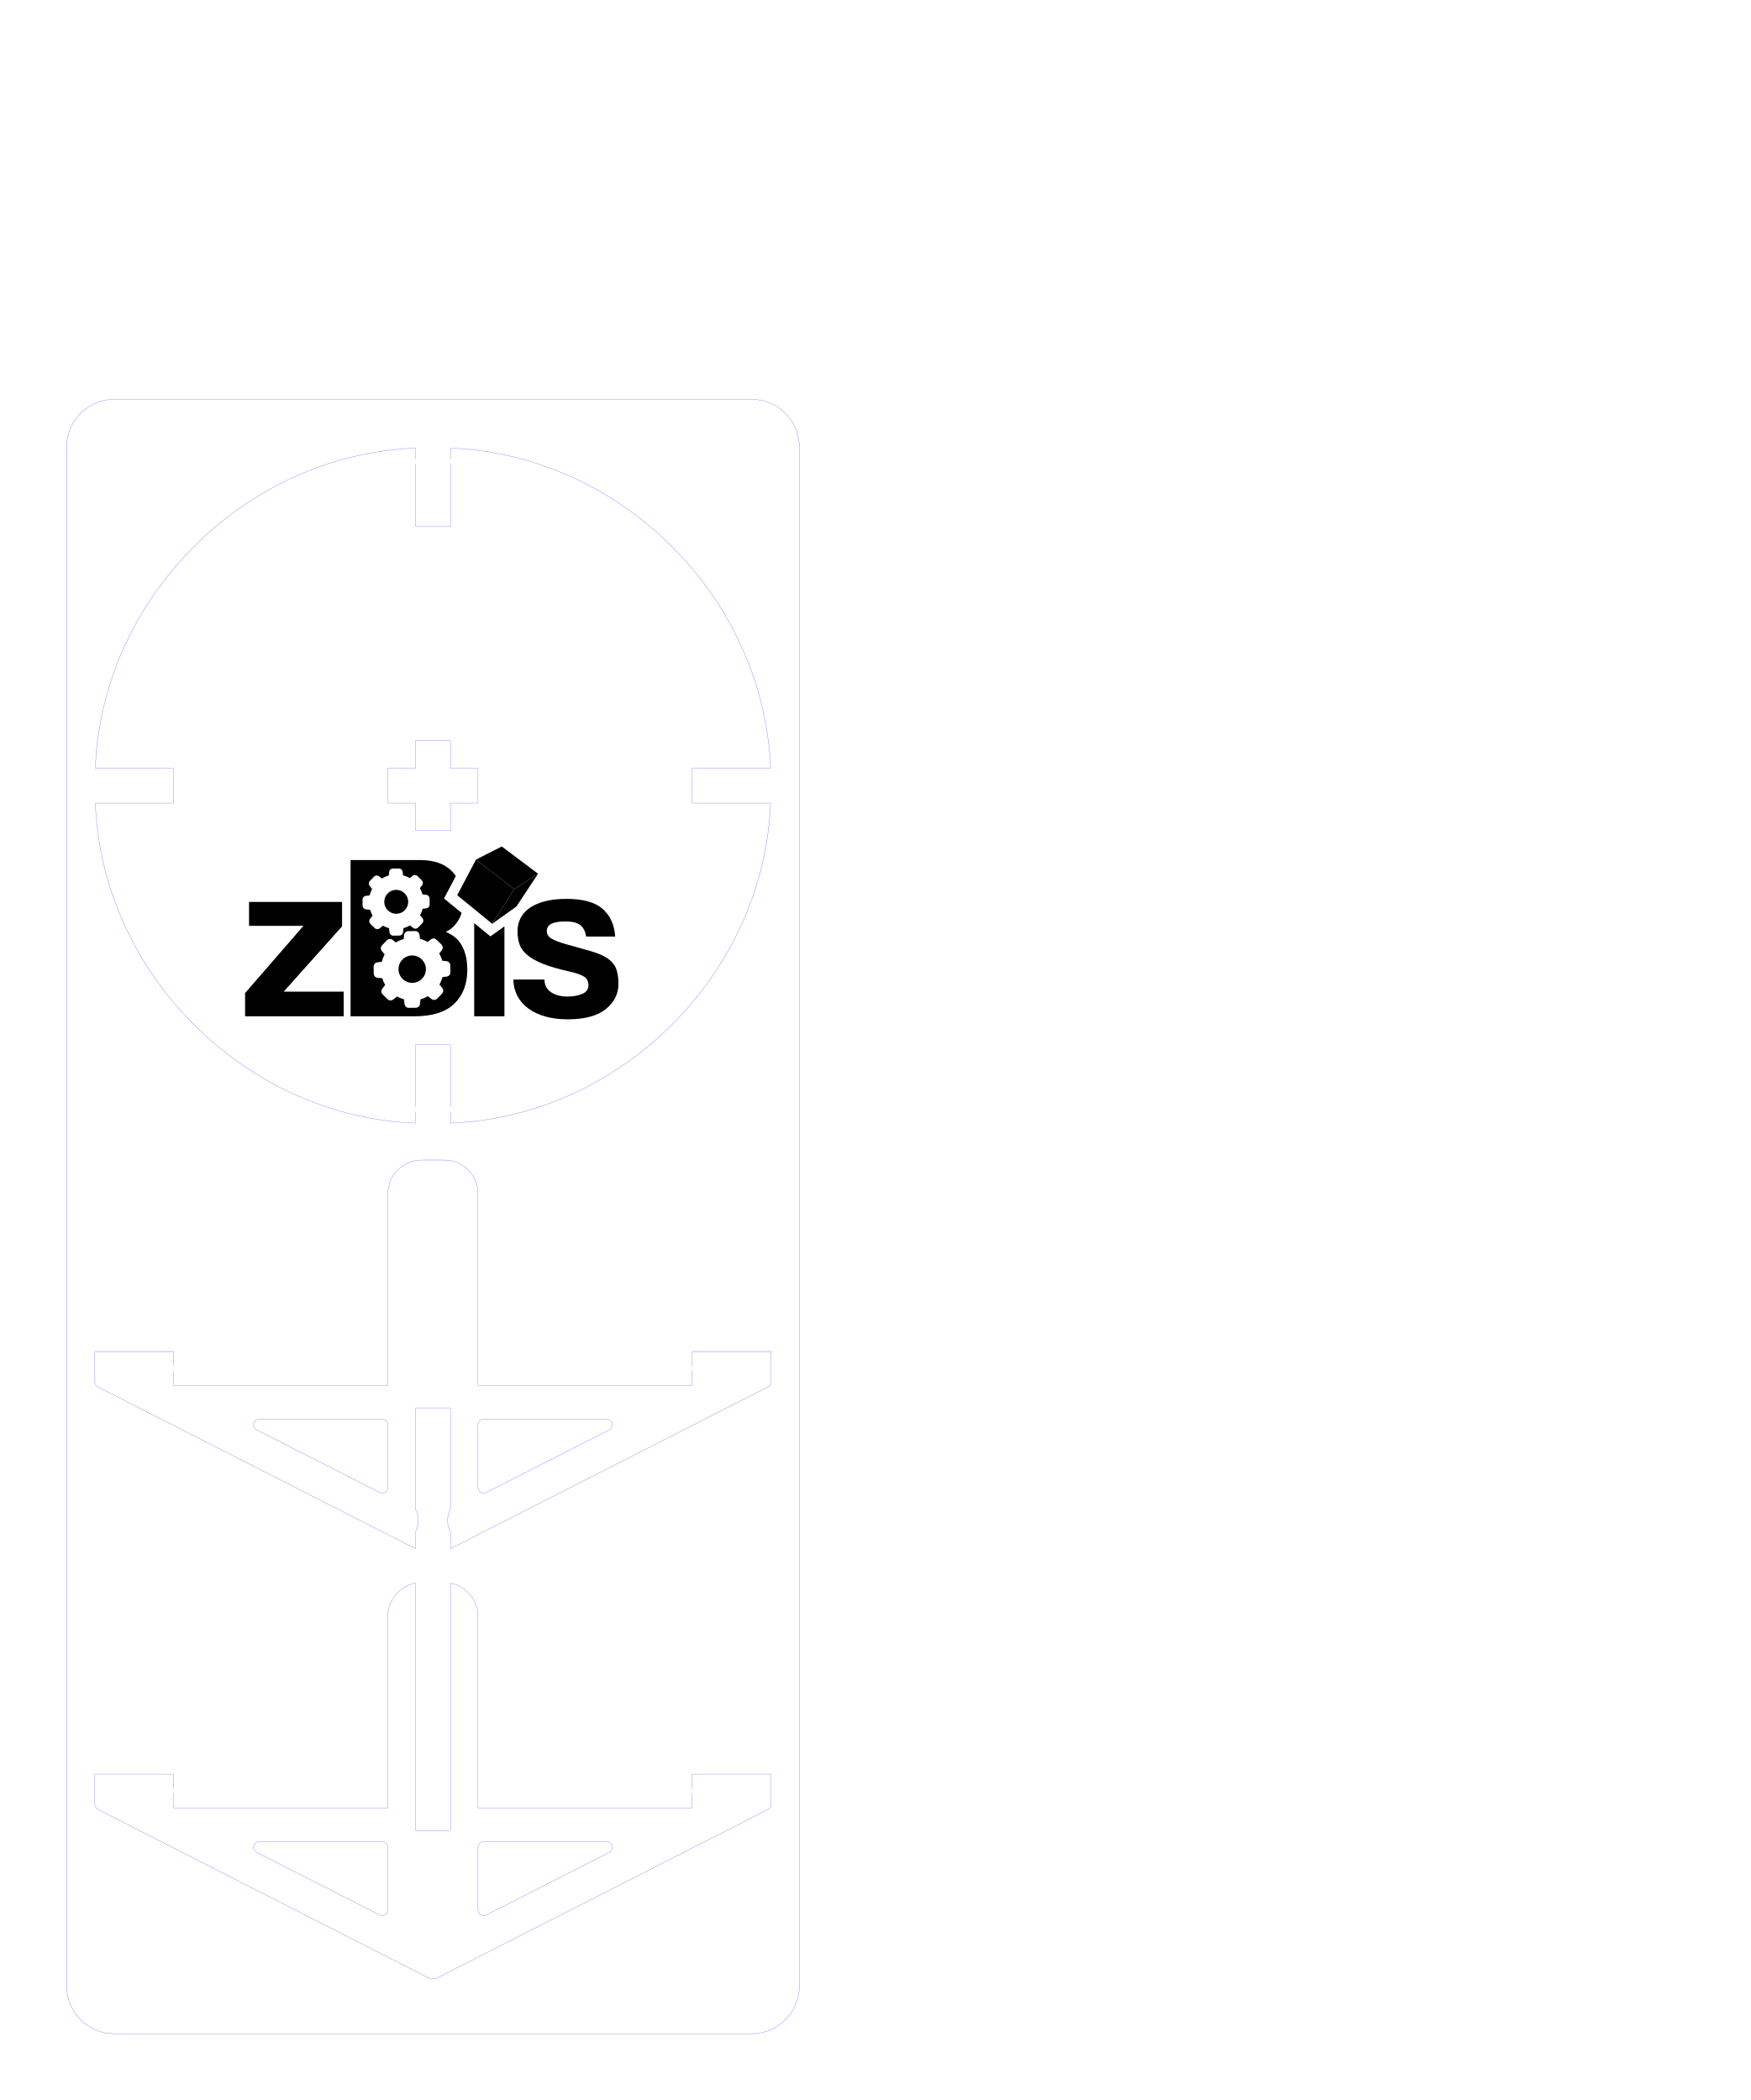
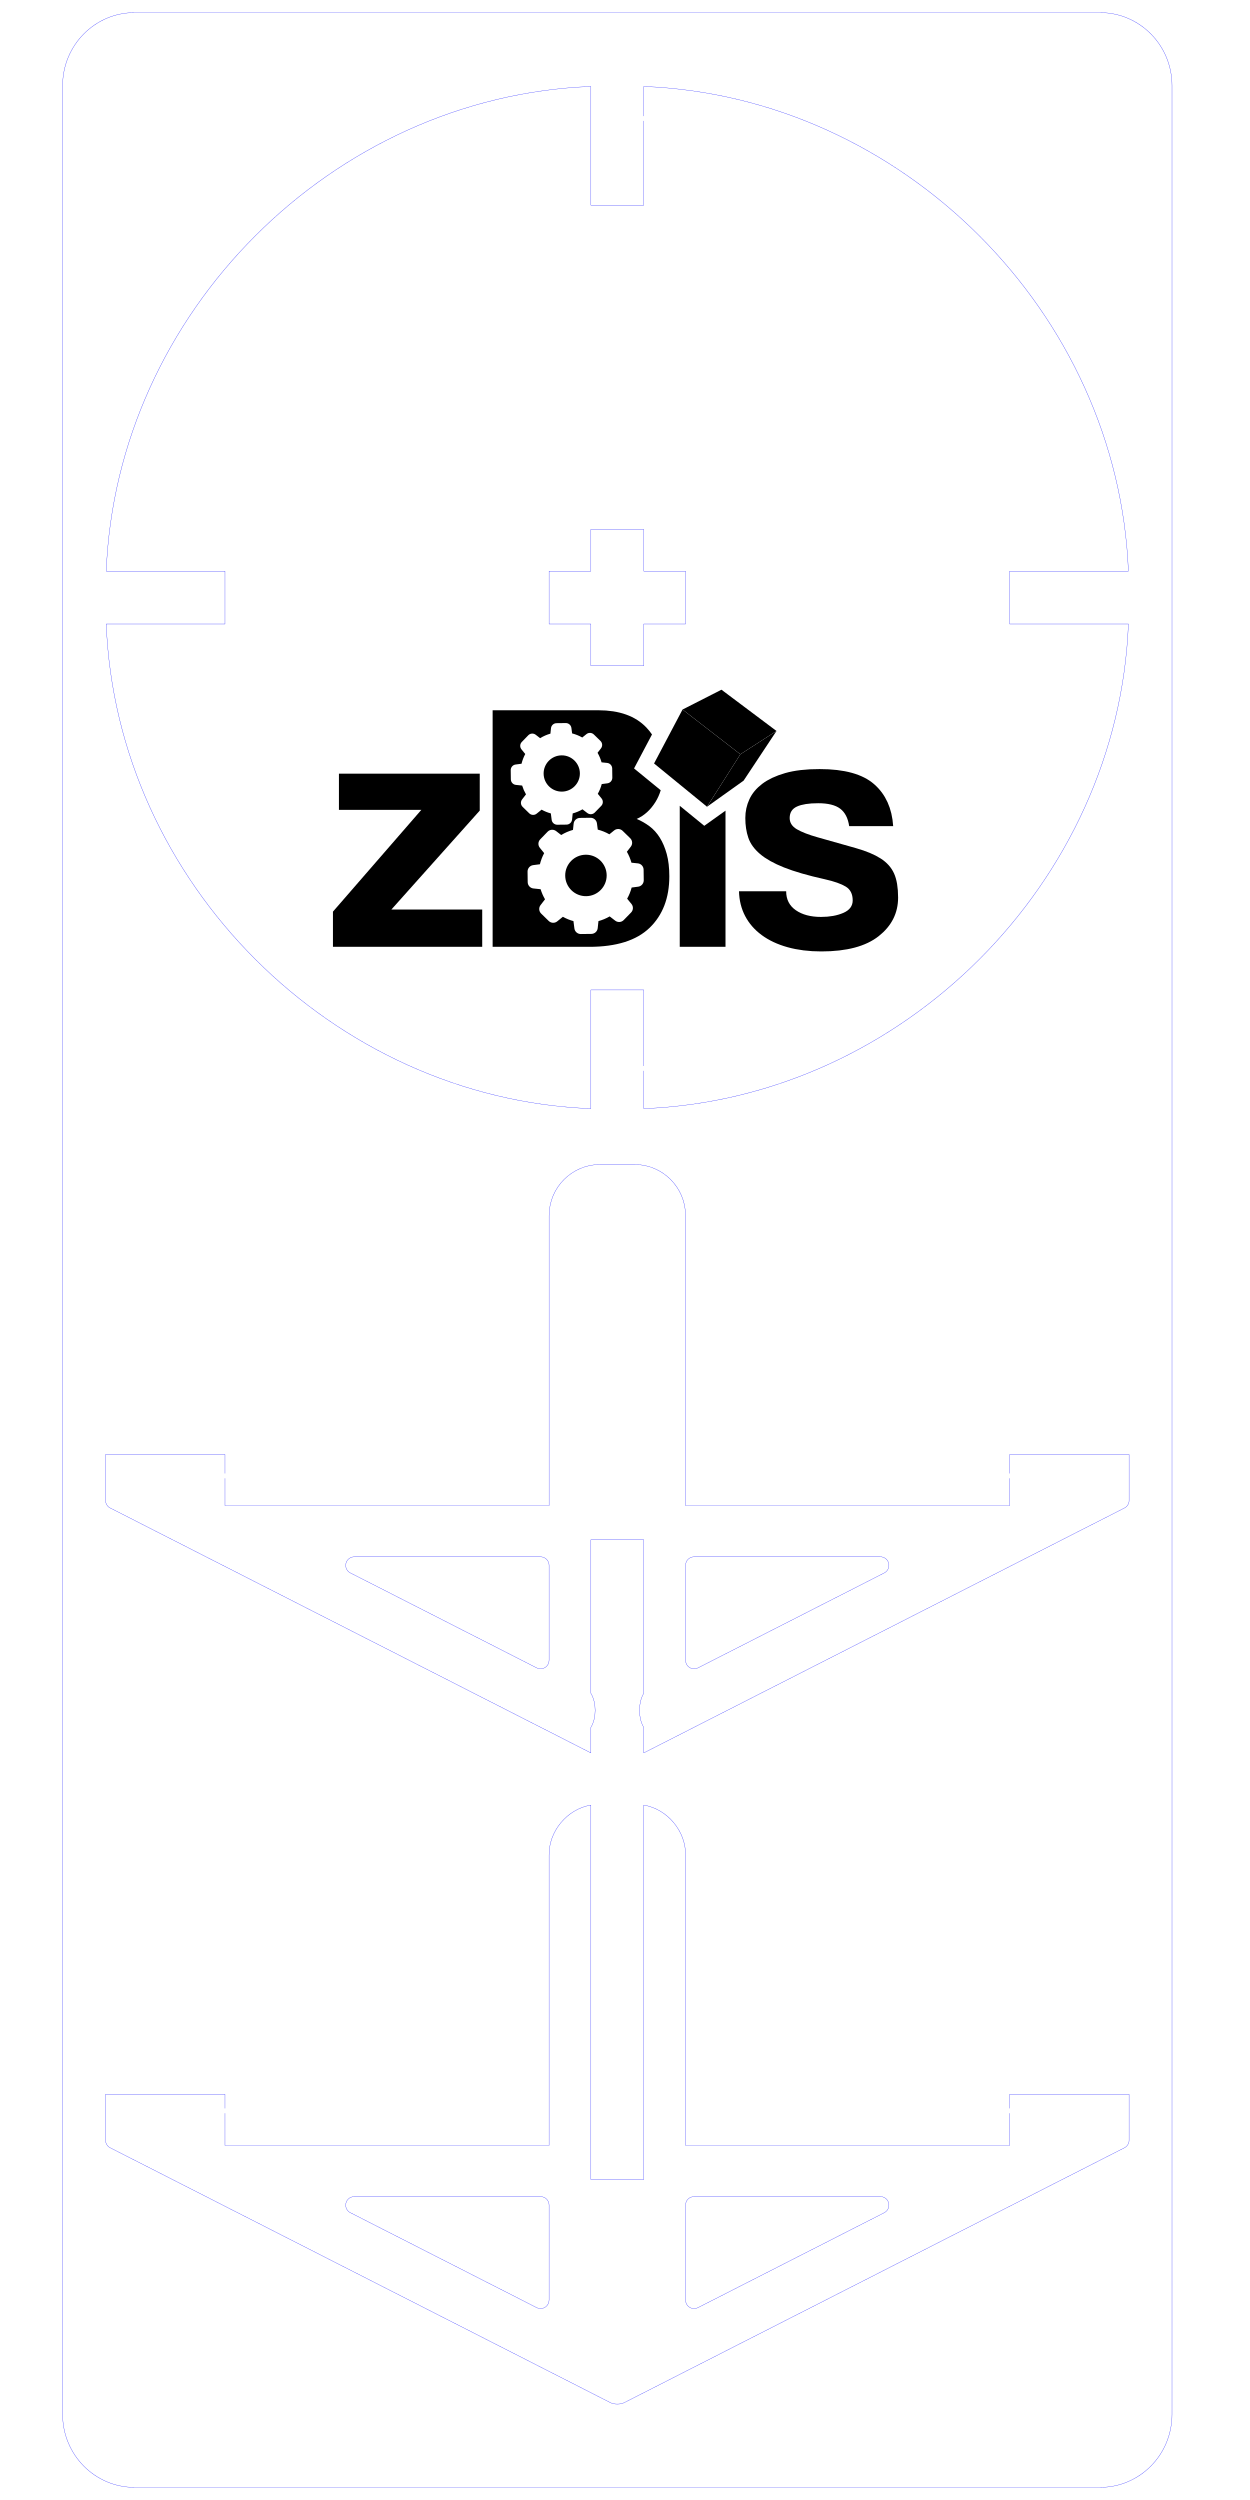
- <svg xmlns="http://www.w3.org/2000/svg" version="1.1" id="Layer_1" x="0px" y="0px" width="100mm" height="120mm" viewBox="0 0 377.953 453.543" enable-background="new 0 0 283.464 340.157" xml:space="preserve">
-   <defs id="defs33" />
-   <g id="decoupe" transform="matrix(1.329115,0,0,1.329115,-212.5574,-67.29842)" style="fill:none;stroke:#0000ff;stroke-width:0.028;stroke-miterlimit:4;stroke-dasharray:none;stroke-opacity:1">
-     <path id="cadre" d="m 289.785,373.273 c 0,4.324 -3.458,7.83 -7.722,7.83 H 178.452 c -4.266,0 -7.722,-3.506 -7.722,-7.83 V 123.35 c 0,-4.325 3.458,-7.831 7.722,-7.831 h 103.611 c 4.265,0 7.722,3.506 7.722,7.831 z" style="fill:none;stroke:#0000ff;stroke-width:0.028;stroke-linecap:round;stroke-linejoin:round;stroke-miterlimit:4;stroke-dasharray:none;stroke-opacity:1" />
-     <g id="T3" style="fill:none;stroke:#0000ff;stroke-width:0.028;stroke-miterlimit:4;stroke-dasharray:none;stroke-opacity:1">
-       <polyline id="line41" points="    227.42,126.004 227.42,136.186 233.095,136.186 233.095,125.991   " style="fill:none;stroke:#0000ff;stroke-width:0.028;stroke-linecap:round;stroke-linejoin:round;stroke-miterlimit:4;stroke-dasharray:none;stroke-opacity:1" />
-       <polyline id="line57" points="    233.095,230.533 233.095,220.4 227.42,220.4 227.42,230.52   " style="fill:none;stroke:#0000ff;stroke-width:0.028;stroke-linecap:round;stroke-linejoin:round;stroke-miterlimit:4;stroke-dasharray:none;stroke-opacity:1" />
-       <polygon id="cross" points="222.935,175.456 222.935,181.131 227.42,181.131 227.42,185.616 233.095,185.616 233.095,181.131 237.581,181.131 237.581,175.456 233.095,175.456 233.095,170.97 227.42,170.97 227.42,175.456 " style="fill:none;stroke:#0000ff;stroke-width:0.028;stroke-linecap:round;stroke-linejoin:round;stroke-miterlimit:4;stroke-dasharray:none;stroke-opacity:1" />
-       <path id="left" d="m 227.42,125.251 v -1.806 c -27.737,1.09 -50.92,24.273 -52.01,52.011 h -0.001 12.743 v 5.675 h -12.743 c 1.091,27.738 24.273,50.92 52.01,52.011 v 0 -1.827" style="fill:none;stroke:#0000ff;stroke-width:0.028;stroke-linecap:round;stroke-linejoin:round;stroke-miterlimit:4;stroke-dasharray:none;stroke-opacity:1" />
-       <path id="right" d="m 233.095,231.328 v 1.813 c 27.738,-1.091 50.921,-24.273 52.011,-52.011 h -12.741 v -5.675 h 12.741 c -1.091,-27.737 -24.273,-50.92 -52.011,-52.011 v 1.833" style="fill:none;stroke:#0000ff;stroke-width:0.028;stroke-linecap:round;stroke-linejoin:round;stroke-miterlimit:4;stroke-dasharray:none;stroke-opacity:1" />
+ <svg xmlns="http://www.w3.org/2000/svg" version="1.1" id="Layer_1" x="0px" y="0px" width="50mm" height="100mm" viewBox="0 0 188.976 377.953" enable-background="new 0 0 283.464 340.157" xml:space="preserve">
+   <defs id="defs31" />
+   <g id="decoupe" transform="matrix(1.333198,0,0,1.333198,-209.6528,-144.1019)" style="fill:none;stroke:#0000ff;stroke-opacity:1;stroke-width:0.028;stroke-miterlimit:4;stroke-dasharray:none">
+     <path id="cadre" d="m 290.158,381.875 c 0,4.57 -3.654,8.274 -8.161,8.274 H 172.518 c -4.508,0 -8.161,-3.704 -8.161,-8.274 V 117.794 c 0,-4.57 3.654,-8.275 8.161,-8.275 h 109.479 c 4.507,0 8.161,3.705 8.161,8.275 z" style="fill:none;stroke:#0000ff;stroke-width:0.028;stroke-linecap:round;stroke-linejoin:round;stroke-opacity:1;stroke-miterlimit:4;stroke-dasharray:none" />
+     <g id="T3" style="fill:none;stroke:#0000ff;stroke-opacity:1;stroke-width:0.028;stroke-miterlimit:4;stroke-dasharray:none">
+       <polygon id="cross" points="230.256,178.849 234.996,178.849 234.996,172.851 230.256,172.851 230.256,168.111 224.26,168.111 224.26,172.851 219.52,172.851 219.52,178.849 224.26,178.849 224.26,183.587 230.256,183.587 " style="fill:none;stroke:#0000ff;stroke-width:0.028;stroke-linecap:round;stroke-linejoin:round;stroke-opacity:1;stroke-miterlimit:4;stroke-dasharray:none" />
+       <path id="left" d="m 230.256,228.96 v -8.618 h -5.996 v 13.463 0 c -29.31,-1.152 -53.804,-25.648 -54.958,-54.956 h 13.465 v -5.998 h -13.465 0.002 c 1.151,-29.309 25.646,-53.805 54.956,-54.958 v 13.463 h 5.996 v -9.547" style="fill:none;stroke:#0000ff;stroke-width:0.028;stroke-linecap:round;stroke-linejoin:round;stroke-opacity:1;stroke-miterlimit:4;stroke-dasharray:none" />
+       <path id="right" d="m 230.256,229.526 v 4.278 c 29.311,-1.152 53.807,-25.648 54.958,-54.956 H 271.75 v -5.998 h 13.463 c -1.153,-29.309 -25.647,-53.805 -54.958,-54.958 v 3.35" style="fill:none;stroke:#0000ff;stroke-width:0.028;stroke-linecap:round;stroke-linejoin:round;stroke-opacity:1;stroke-miterlimit:4;stroke-dasharray:none" />
    </g>
-     <g id="T2" style="fill:none;stroke:#0000ff;stroke-width:0.028;stroke-miterlimit:4;stroke-dasharray:none;stroke-opacity:1">
-       <path id="pocket_left_1_" d="m 201.611,282.969 19.993,10.189 c 0.45,0.229 1.002,0.05 1.23,-0.4 0.06,-0.104 0.106,-0.298 0.1,-0.417 v 0 -10.187 c 0,-0.506 -0.41,-0.916 -0.915,-0.916 v 0 h -19.994 c -0.505,0 -0.916,0.41 -0.916,0.916 -0.012,0.32 0.209,0.683 0.502,0.815 z" style="fill:none;stroke:#0000ff;stroke-width:0.028;stroke-linecap:round;stroke-linejoin:round;stroke-miterlimit:4;stroke-dasharray:none;stroke-opacity:1" />
-       <path id="pocket_right_1_" d="m 258.906,282.969 c 0.45,-0.229 0.63,-0.781 0.401,-1.229 -0.133,-0.293 -0.498,-0.514 -0.818,-0.5 v -0.001 h -19.994 c -0.505,0 -0.915,0.41 -0.915,0.916 v 0 10.187 c 0,0.507 0.41,0.917 0.915,0.917 0.119,0.008 0.312,-0.041 0.417,-0.1 z" style="fill:none;stroke:#0000ff;stroke-width:0.028;stroke-linecap:round;stroke-linejoin:round;stroke-miterlimit:4;stroke-dasharray:none;stroke-opacity:1" />
-       <path id="above_1_" d="m 272.365,273.369 v 2.376 h -34.784 v -31.121 c 0,-3.032 -2.459,-5.491 -5.492,-5.491 v 0 h -3.661 c -3.034,0 -5.493,2.459 -5.493,5.491 v 0 31.121 h -34.783 v -2.388" style="fill:none;stroke:#0000ff;stroke-width:0.028;stroke-linecap:round;stroke-linejoin:round;stroke-miterlimit:4;stroke-dasharray:none;stroke-opacity:1" />
-       <path id="below_1_" d="m 272.365,272.561 v -2.307 h 12.814 v 4.932 c 0.015,0.319 -0.206,0.684 -0.5,0.815 l -51.584,26.283 v -2.738 c -0.61,-1.01 -0.61,-2.649 0,-3.661 v -16.477 h -5.675 v 16.477 c 0.61,1.012 0.61,2.651 0,3.661 v 2.738 l -51.583,-26.283 c -0.293,-0.132 -0.516,-0.496 -0.5,-0.815 v -4.932 h 12.815 v 2.335" style="fill:none;stroke:#0000ff;stroke-width:0.028;stroke-linecap:round;stroke-linejoin:round;stroke-miterlimit:4;stroke-dasharray:none;stroke-opacity:1" />
+     <g id="T2" style="fill:none;stroke:#0000ff;stroke-opacity:1;stroke-width:0.028;stroke-miterlimit:4;stroke-dasharray:none">
+       <path id="pocket_left_1_" d="m 196.988,286.454 21.125,10.767 c 0.475,0.243 1.06,0.054 1.301,-0.423 0.062,-0.108 0.112,-0.314 0.105,-0.44 h 0.001 v -10.763 c 0,-0.536 -0.434,-0.969 -0.967,-0.969 v 0 h -21.125 c -0.534,0 -0.969,0.433 -0.969,0.969 -0.014,0.337 0.22,0.722 0.529,0.861 z" style="fill:none;stroke:#0000ff;stroke-width:0.028;stroke-linecap:round;stroke-linejoin:round;stroke-opacity:1;stroke-miterlimit:4;stroke-dasharray:none" />
+       <path id="pocket_right_1_" d="m 257.529,286.454 c 0.475,-0.241 0.666,-0.825 0.424,-1.299 -0.141,-0.311 -0.525,-0.544 -0.864,-0.528 v -0.001 h -21.126 c -0.534,0 -0.967,0.433 -0.967,0.969 v 0 10.763 c 0,0.535 0.433,0.969 0.967,0.969 0.125,0.008 0.329,-0.042 0.44,-0.105 z" style="fill:none;stroke:#0000ff;stroke-width:0.028;stroke-linecap:round;stroke-linejoin:round;stroke-opacity:1;stroke-miterlimit:4;stroke-dasharray:none" />
+       <path id="above_1_" d="m 271.75,275.732 v 3.091 h -36.754 v -32.885 c 0,-3.205 -2.599,-5.804 -5.803,-5.804 v 0 h -3.869 c -3.206,0 -5.803,2.599 -5.803,5.804 v 0 32.885 h -36.753 v -3.091" style="fill:none;stroke:#0000ff;stroke-width:0.028;stroke-linecap:round;stroke-linejoin:round;stroke-opacity:1;stroke-miterlimit:4;stroke-dasharray:none" />
+       <path id="below_1_" d="m 271.75,275.165 v -2.145 h 13.541 v 5.21 c 0.017,0.337 -0.217,0.724 -0.528,0.862 l -54.507,27.771 v -2.893 c -0.645,-1.068 -0.645,-2.798 0,-3.869 v -17.41 h -5.996 v 17.41 c 0.645,1.071 0.645,2.801 0,3.869 v 2.893 l -54.505,-27.771 c -0.311,-0.139 -0.545,-0.525 -0.529,-0.862 v -5.21 h 13.541 v 2.145" style="fill:none;stroke:#0000ff;stroke-width:0.028;stroke-linecap:round;stroke-linejoin:round;stroke-opacity:1;stroke-miterlimit:4;stroke-dasharray:none" />
    </g>
-     <g id="T1" style="fill:none;stroke:#0000ff;stroke-width:0.028;stroke-miterlimit:4;stroke-dasharray:none;stroke-opacity:1">
-       <path id="pocket_left" d="m 201.611,351.627 19.993,10.189 c 0.45,0.229 1.002,0.05 1.23,-0.401 0.06,-0.102 0.106,-0.297 0.1,-0.415 v 0 -10.188 c 0,-0.506 -0.41,-0.914 -0.916,-0.914 v 0 -0.001 h -19.993 c -0.505,0 -0.916,0.409 -0.916,0.915 -0.013,0.321 0.209,0.684 0.502,0.815 z" style="fill:none;stroke:#0000ff;stroke-width:0.028;stroke-linecap:round;stroke-linejoin:round;stroke-miterlimit:4;stroke-dasharray:none;stroke-opacity:1" />
-       <path id="pocket_right" d="m 258.905,351.627 c 0.451,-0.229 0.631,-0.779 0.4,-1.229 -0.131,-0.292 -0.496,-0.514 -0.816,-0.499 v -10e-4 h -19.994 c -0.506,0 -0.915,0.409 -0.915,0.915 v 0 V 361 c 0,0.506 0.409,0.916 0.915,0.916 0.119,0.007 0.312,-0.04 0.415,-0.1 z" style="fill:none;stroke:#0000ff;stroke-width:0.028;stroke-linecap:round;stroke-linejoin:round;stroke-miterlimit:4;stroke-dasharray:none;stroke-opacity:1" />
-       <path id="below" d="m 188.152,341.301 v -2.388 h -12.815 v 4.932 c -0.016,0.32 0.207,0.686 0.499,0.814 l 53.591,27.307 c 0.459,0.268 1.204,0.268 1.662,0 l 53.591,-27.307 c 0.292,-0.129 0.515,-0.494 0.5,-0.814 v -4.932 h -12.814 v 2.388" style="fill:none;stroke:#0000ff;stroke-width:0.028;stroke-linecap:round;stroke-linejoin:round;stroke-miterlimit:4;stroke-dasharray:none;stroke-opacity:1" />
-       <path id="above" d="m 272.365,342 v 2.405 h -34.784 v -31.121 c 0.054,-2.581 -1.941,-4.983 -4.485,-5.4 v 40.183 h -5.675 v -40.183 c -2.545,0.417 -4.54,2.819 -4.485,5.398 v 0.002 31.121 H 188.153 V 342" style="fill:none;stroke:#0000ff;stroke-width:0.028;stroke-linecap:round;stroke-linejoin:round;stroke-miterlimit:4;stroke-dasharray:none;stroke-opacity:1" />
+     <g id="T1" style="fill:none;stroke:#0000ff;stroke-opacity:1;stroke-width:0.028;stroke-miterlimit:4;stroke-dasharray:none">
+       <path id="pocket_left" d="m 196.988,359.003 21.125,10.766 c 0.475,0.243 1.06,0.054 1.301,-0.425 0.062,-0.105 0.112,-0.313 0.105,-0.436 h 0.001 v -10.766 c 0,-0.534 -0.434,-0.966 -0.969,-0.966 v 0 -10e-4 h -21.124 c -0.534,0 -0.969,0.433 -0.969,0.967 -0.015,0.34 0.221,0.721 0.53,0.861 z" style="fill:none;stroke:#0000ff;stroke-width:0.028;stroke-linecap:round;stroke-linejoin:round;stroke-opacity:1;stroke-miterlimit:4;stroke-dasharray:none" />
+       <path id="pocket_right" d="m 257.528,359.003 c 0.476,-0.242 0.667,-0.823 0.423,-1.299 -0.139,-0.31 -0.524,-0.543 -0.863,-0.527 v -0.001 h -21.126 c -0.535,0 -0.967,0.433 -0.967,0.967 v 0 10.766 c 0,0.533 0.432,0.967 0.967,0.967 0.125,0.006 0.329,-0.042 0.438,-0.106 z" style="fill:none;stroke:#0000ff;stroke-width:0.028;stroke-linecap:round;stroke-linejoin:round;stroke-opacity:1;stroke-miterlimit:4;stroke-dasharray:none" />
+       <path id="below" d="m 182.767,347.165 v -1.595 h -13.541 v 5.21 c -0.017,0.339 0.218,0.724 0.527,0.861 l 56.627,28.853 c 0.485,0.282 1.272,0.282 1.756,0 l 56.626,-28.853 c 0.309,-0.138 0.544,-0.522 0.528,-0.861 v -5.21 h -13.54 v 1.595" style="fill:none;stroke:#0000ff;stroke-width:0.028;stroke-linecap:round;stroke-linejoin:round;stroke-opacity:1;stroke-miterlimit:4;stroke-dasharray:none" />
+       <path id="above" d="m 271.75,347.732 v 3.641 h -36.754 v -32.885 c 0.057,-2.727 -2.051,-5.266 -4.74,-5.707 v 42.46 h -5.996 v -42.46 c -2.69,0.441 -4.797,2.98 -4.74,5.705 v 0.002 32.885 h -36.753 v -3.641" style="fill:none;stroke:#0000ff;stroke-width:0.028;stroke-linecap:round;stroke-linejoin:round;stroke-opacity:1;stroke-miterlimit:4;stroke-dasharray:none" />
    </g>
  </g>
-   <g id="zbis" transform="matrix(1.329115,0,0,1.329115,-4.644198,6.063248)" style="fill:#000000;fill-opacity:1;stroke:none">
-     <path id="cube3" d="m 80.827,135.114 6.205,4.803 -3.578,5.629 -5.684,-4.644 z" style="fill:#000000;fill-opacity:1;stroke:none" />
-     <path id="cube2" d="m 87.032,139.917 -3.578,5.629 3.928,-2.803 3.527,-5.328 z" style="fill:#000000;fill-opacity:1;stroke:none" />
-     <path id="cube1" d="m 90.909,137.416 -5.904,-4.429 -4.178,2.127 6.205,4.803 z" style="fill:#000000;fill-opacity:1;stroke:none" />
-     <path id="z" d="m 43.31,160.581 v -3.778 l 9.482,-10.919 h -8.84 v -3.891 h 15.112 v 3.967 l -9.483,10.616 h 9.748 v 4.005 z" style="fill:#000000;fill-opacity:1;stroke:none" />
-     <path id="s" d="m 91.834,141.936 c -1.007,0.29 -1.826,0.674 -2.456,1.153 v 0 c -0.63,0.479 -1.09,1.033 -1.379,1.662 v 0 c -0.29,0.63 -0.434,1.298 -0.434,2.002 v 0 c 0,0.781 0.106,1.486 0.321,2.116 v 0 c 0.214,0.63 0.629,1.208 1.247,1.737 v 0 c 0.617,0.529 1.479,1.014 2.588,1.455 v 0 c 1.108,0.441 2.569,0.863 4.382,1.266 v 0 c 1.007,0.227 1.757,0.491 2.248,0.793 v 0 c 0.491,0.302 0.737,0.793 0.737,1.474 v 0 c 0,0.604 -0.334,1.052 -1.001,1.341 v 0 c -0.667,0.29 -1.468,0.434 -2.399,0.434 v 0 c -1.109,0 -2.009,-0.239 -2.701,-0.718 v 0 c -0.693,-0.478 -1.039,-1.158 -1.039,-2.04 v 0 h -5.062 c 0.024,0.982 0.245,1.87 0.661,2.664 v 0 c 0.416,0.793 1.007,1.473 1.776,2.04 v 0 c 0.768,0.567 1.694,1.001 2.776,1.303 v 0 c 1.083,0.303 2.292,0.454 3.627,0.454 v 0 c 2.72,0 4.772,-0.548 6.158,-1.644 v 0 c 1.385,-1.095 2.078,-2.474 2.078,-4.137 v 0 c 0,-1.083 -0.145,-1.946 -0.435,-2.588 v 0 c -0.29,-0.642 -0.768,-1.177 -1.436,-1.605 v 0 c -0.667,-0.428 -1.556,-0.799 -2.663,-1.114 v 0 c -1.109,-0.314 -2.469,-0.699 -4.081,-1.152 v 0 c -0.982,-0.277 -1.732,-0.567 -2.248,-0.869 v 0 c -0.517,-0.302 -0.774,-0.705 -0.774,-1.209 v 0 c 0,-0.579 0.258,-0.988 0.774,-1.228 v 0 c 0.516,-0.239 1.278,-0.359 2.286,-0.359 v 0 c 1.057,0 1.844,0.195 2.361,0.585 v 0 c 0.516,0.391 0.837,1.014 0.964,1.87 v 0 h 4.722 c -0.126,-1.914 -0.806,-3.413 -2.04,-4.496 v 0 c -1.234,-1.083 -3.187,-1.625 -5.856,-1.625 v 0 c -1.461,0.001 -2.695,0.146 -3.702,0.435" style="fill:#000000;fill-opacity:1;stroke:none" />
-     <path id="b2" d="m 70.432,150.695 c -1.227,0.014 -2.214,1.026 -2.197,2.253 v 0 c 0.014,1.227 1.025,2.213 2.252,2.197 v 0 c 1.227,-0.014 2.213,-1.025 2.197,-2.252 v 0 c -0.014,-1.217 -1.008,-2.198 -2.222,-2.198 v 0 c -0.009,0 -0.02,0 -0.03,0" style="fill:#000000;fill-opacity:1;stroke:none" />
-     <path id="b1" d="m 67.84,140.032 c -1.073,0.012 -1.936,0.897 -1.921,1.97 v 0 c 0.012,1.073 0.896,1.936 1.97,1.921 v 0 c 1.073,-0.012 1.935,-0.896 1.921,-1.969 v 0 c -0.012,-1.063 -0.882,-1.921 -1.943,-1.921 v 0 c -0.009,-10e-4 -0.017,-10e-4 -0.027,-10e-4" style="fill:#000000;fill-opacity:1;stroke:none" />
-     <path id="b" d="m 60.447,135.193 v 25.388 h 10.365 c 2.912,0 5.072,-0.682 6.482,-2.045 v 0 c 1.409,-1.363 2.115,-3.205 2.115,-5.525 v 0 c 0,-0.918 -0.093,-1.714 -0.277,-2.39 v 0 c -0.185,-0.675 -0.434,-1.261 -0.746,-1.759 v 0 c -0.312,-0.497 -0.682,-0.904 -1.109,-1.224 v 0 c -0.428,-0.318 -0.884,-0.579 -1.37,-0.783 v 0 c 0.809,-0.357 1.479,-0.962 2.011,-1.816 v 0 c 0.246,-0.396 0.434,-0.817 0.566,-1.264 v 0 l -2.862,-2.338 1.925,-3.646 c -0.179,-0.263 -0.379,-0.511 -0.6,-0.742 v 0 c -1.179,-1.236 -2.9,-1.854 -5.165,-1.854 v 0 H 60.447 Z m 6.202,2.509 0.061,-0.584 c 0.032,-0.305 0.288,-0.535 0.592,-0.54 v 0 l 0.993,-0.013 c 0.304,-0.002 0.565,0.224 0.604,0.527 v 0 l 0.076,0.584 c 0.381,0.098 0.748,0.245 1.088,0.44 v 0 l 0.446,-0.361 c 0.236,-0.193 0.581,-0.178 0.799,0.036 v 0 l 0.71,0.693 c 0.219,0.214 0.243,0.559 0.051,0.801 v 0 l -0.365,0.471 c 0.187,0.323 0.331,0.666 0.431,1.025 v 0 l 0.602,0.063 c 0.305,0.032 0.535,0.288 0.54,0.592 v 0 l 0.013,0.993 c 0.002,0.305 -0.224,0.566 -0.527,0.604 v 0 l -0.609,0.08 c -0.094,0.365 -0.238,0.717 -0.423,1.046 v 0 l 0.406,0.498 c 0.193,0.236 0.178,0.581 -0.036,0.799 v 0 l -0.693,0.71 c -0.213,0.219 -0.556,0.243 -0.798,0.056 v 0 l -0.519,-0.399 c -0.33,0.191 -0.684,0.34 -1.053,0.441 v 0 l -0.069,0.662 c -0.032,0.304 -0.288,0.535 -0.592,0.539 v 0 l -0.993,0.013 c -0.304,0.002 -0.566,-0.225 -0.604,-0.526 v 0 l -0.088,-0.688 c -0.346,-0.092 -0.678,-0.229 -0.992,-0.404 v 0 l -0.528,0.428 c -0.236,0.193 -0.581,0.178 -0.799,-0.036 v 0 l -0.71,-0.693 c -0.219,-0.214 -0.242,-0.556 -0.056,-0.799 v 0 l 0.418,-0.542 c -0.174,-0.3 -0.313,-0.616 -0.412,-0.947 v 0 l -0.673,-0.07 c -0.304,-0.032 -0.535,-0.288 -0.539,-0.592 v 0 l -0.014,-0.993 c -0.002,-0.304 0.225,-0.565 0.526,-0.604 v 0 l 0.634,-0.083 c 0.089,-0.363 0.222,-0.713 0.398,-1.043 v 0 l -0.403,-0.497 c -0.193,-0.236 -0.178,-0.581 0.036,-0.799 v 0 l 0.693,-0.715 c 0.213,-0.219 0.555,-0.243 0.798,-0.056 v 0 l 0.476,0.367 c 0.344,-0.213 0.715,-0.375 1.104,-0.484 m 2.421,10.328 0.07,-0.668 c 0.036,-0.348 0.329,-0.612 0.677,-0.617 v 0 l 1.136,-0.015 c 0.348,-0.002 0.647,0.257 0.691,0.602 v 0 L 71.73,148 c 0.437,0.111 0.855,0.28 1.245,0.503 v 0 l 0.51,-0.413 c 0.27,-0.221 0.664,-0.204 0.914,0.041 v 0 l 0.813,0.793 c 0.25,0.245 0.277,0.638 0.059,0.915 v 0 l -0.417,0.539 c 0.213,0.369 0.378,0.762 0.493,1.173 v 0 l 0.688,0.072 c 0.348,0.036 0.611,0.328 0.617,0.676 v 0 l 0.015,1.136 c 0.002,0.348 -0.256,0.646 -0.602,0.691 v 0 l -0.697,0.091 c -0.107,0.417 -0.271,0.82 -0.483,1.197 v 0 l 0.464,0.569 c 0.221,0.27 0.203,0.663 -0.042,0.914 v 0 l -0.793,0.813 c -0.244,0.25 -0.635,0.277 -0.913,0.064 v 0 l -0.594,-0.457 c -0.378,0.219 -0.782,0.388 -1.205,0.504 v 0 l -0.079,0.756 c -0.036,0.349 -0.328,0.612 -0.677,0.617 v 0 l -1.136,0.015 c -0.348,0.003 -0.647,-0.256 -0.691,-0.602 v 0 l -0.101,-0.786 c -0.396,-0.106 -0.776,-0.263 -1.135,-0.462 v 0 l -0.604,0.489 c -0.27,0.221 -0.664,0.203 -0.914,-0.041 v 0 l -0.813,-0.792 c -0.25,-0.245 -0.277,-0.636 -0.064,-0.914 v 0 l 0.478,-0.62 c -0.199,-0.343 -0.357,-0.705 -0.471,-1.083 v 0 l -0.771,-0.08 c -0.348,-0.036 -0.611,-0.329 -0.616,-0.677 v 0 l -0.015,-1.136 c -0.002,-0.348 0.256,-0.647 0.602,-0.691 v 0 l 0.725,-0.094 c 0.102,-0.415 0.255,-0.815 0.456,-1.193 v 0 l -0.462,-0.569 c -0.221,-0.27 -0.203,-0.663 0.042,-0.914 v 0 l 0.793,-0.818 c 0.244,-0.25 0.636,-0.277 0.913,-0.064 v 0 l 0.544,0.42 c 0.394,-0.242 0.818,-0.427 1.264,-0.552" style="fill:#000000;fill-opacity:1;stroke:none" />
-     <path id="i" d="m 80.528,160.581 h 4.912 v -14.615 l -2.28,1.627 -2.631,-2.149 v 15.137 z" style="fill:#000000;fill-opacity:1;stroke:none" />
+   <g id="zbis" transform="matrix(1.333198,0,0,1.333198,-1.10083,-70.51488)" style="fill:#000000;fill-opacity:1;stroke:none">
+     <path id="cube3" d="m 78.224,133.351 6.556,5.075 -3.781,5.948 -6.005,-4.906 z" style="fill:#000000;fill-opacity:1;stroke:none" />
+     <path id="cube2" d="m 84.78,138.426 -3.781,5.948 4.15,-2.961 3.729,-5.63 z" style="fill:#000000;fill-opacity:1;stroke:none" />
+     <path id="cube1" d="m 88.877,135.783 -6.239,-4.68 -4.414,2.248 6.556,5.075 z" style="fill:#000000;fill-opacity:1;stroke:none" />
+     <path id="z" d="m 38.581,160.26 v -3.991 l 10.02,-11.538 H 39.26 v -4.111 h 15.968 v 4.19 l -10.02,11.218 h 10.299 v 4.231 H 38.581 Z" style="fill:#000000;fill-opacity:1;stroke:none" />
+     <path id="s" d="m 89.854,140.56 c -1.064,0.306 -1.929,0.712 -2.595,1.218 v 0 c -0.665,0.506 -1.152,1.091 -1.457,1.757 v 0 c -0.307,0.666 -0.459,1.371 -0.459,2.116 v 0 c 0,0.826 0.112,1.57 0.339,2.236 v 0 c 0.226,0.666 0.664,1.278 1.318,1.836 v 0 c 0.651,0.559 1.562,1.071 2.734,1.537 v 0 c 1.171,0.466 2.714,0.913 4.63,1.338 v 0 c 1.065,0.239 1.857,0.519 2.376,0.837 v 0 c 0.519,0.32 0.779,0.839 0.779,1.558 v 0 c 0,0.639 -0.354,1.112 -1.058,1.417 v 0 c -0.706,0.307 -1.551,0.459 -2.535,0.459 v 0 c -1.172,0 -2.123,-0.252 -2.854,-0.758 v 0 c -0.732,-0.506 -1.098,-1.224 -1.098,-2.156 v 0 h -5.349 c 0.026,1.038 0.259,1.976 0.698,2.814 v 0 c 0.439,0.839 1.063,1.557 1.876,2.156 v 0 c 0.812,0.599 1.789,1.058 2.934,1.377 v 0 c 1.144,0.32 2.421,0.479 3.832,0.479 v 0 c 2.874,0 5.043,-0.579 6.507,-1.736 v 0 c 1.464,-1.157 2.196,-2.615 2.196,-4.372 v 0 c 0,-1.144 -0.153,-2.056 -0.46,-2.734 v 0 c -0.306,-0.679 -0.811,-1.244 -1.517,-1.697 v 0 c -0.706,-0.453 -1.644,-0.844 -2.814,-1.177 v 0 c -1.171,-0.332 -2.608,-0.738 -4.311,-1.218 v 0 c -1.038,-0.292 -1.831,-0.599 -2.375,-0.918 v 0 c -0.546,-0.319 -0.818,-0.745 -0.818,-1.277 v 0 c 0,-0.612 0.271,-1.045 0.818,-1.297 v 0 c 0.545,-0.253 1.351,-0.38 2.416,-0.38 v 0 c 1.117,0 1.949,0.207 2.494,0.619 v 0 c 0.547,0.412 0.885,1.071 1.019,1.976 v 0 h 4.989 c -0.132,-2.023 -0.851,-3.606 -2.156,-4.75 v 0 c -1.304,-1.145 -3.367,-1.717 -6.188,-1.717 v 0 c -1.542,-0.002 -2.846,0.152 -3.911,0.457" style="fill:#000000;fill-opacity:1;stroke:none" />
+     <path id="b2" d="m 67.24,149.815 c -1.295,0.015 -2.339,1.084 -2.321,2.38 v 0 c 0.014,1.296 1.083,2.338 2.38,2.32 v 0 c 1.296,-0.014 2.338,-1.083 2.321,-2.378 v 0 c -0.015,-1.286 -1.066,-2.322 -2.349,-2.322 v 0 c -0.01,0 -0.021,0 -0.031,0" style="fill:#000000;fill-opacity:1;stroke:none" />
+     <path id="b1" d="m 64.501,138.548 c -1.134,0.013 -2.045,0.947 -2.03,2.081 v 0 c 0.013,1.133 0.947,2.045 2.081,2.03 v 0 c 1.133,-0.014 2.045,-0.947 2.03,-2.082 v 0 c -0.014,-1.124 -0.933,-2.03 -2.053,-2.03 v 0 c -0.008,0.001 -0.018,0.001 -0.028,0.001" style="fill:#000000;fill-opacity:1;stroke:none" />
+     <path id="b" d="m 56.689,133.434 v 26.826 h 10.952 c 3.076,0 5.36,-0.72 6.85,-2.16 v 0 c 1.488,-1.441 2.234,-3.387 2.234,-5.838 v 0 c 0,-0.97 -0.098,-1.812 -0.293,-2.526 v 0 c -0.196,-0.712 -0.458,-1.333 -0.788,-1.858 v 0 c -0.329,-0.526 -0.72,-0.956 -1.171,-1.293 v 0 c -0.452,-0.337 -0.935,-0.612 -1.447,-0.828 v 0 c 0.854,-0.377 1.562,-1.017 2.125,-1.92 v 0 c 0.26,-0.417 0.458,-0.863 0.598,-1.334 v 0 l -3.024,-2.472 2.035,-3.854 c -0.19,-0.277 -0.402,-0.539 -0.635,-0.785 v 0 c -1.245,-1.306 -3.065,-1.959 -5.458,-1.959 v 0 H 56.689 Z m 6.553,2.651 0.064,-0.618 c 0.035,-0.321 0.304,-0.565 0.627,-0.569 v 0 l 1.049,-0.014 c 0.322,-0.002 0.597,0.237 0.639,0.556 v 0 l 0.081,0.618 c 0.402,0.104 0.79,0.259 1.15,0.465 v 0 l 0.47,-0.38 c 0.25,-0.205 0.614,-0.188 0.846,0.038 v 0 l 0.75,0.731 c 0.231,0.227 0.256,0.591 0.054,0.847 v 0 l -0.386,0.497 c 0.197,0.342 0.35,0.704 0.455,1.084 v 0 l 0.635,0.065 c 0.323,0.035 0.565,0.304 0.571,0.626 v 0 l 0.014,1.049 c 0.002,0.323 -0.237,0.598 -0.558,0.639 v 0 l -0.643,0.084 c -0.099,0.386 -0.251,0.757 -0.447,1.105 v 0 l 0.429,0.526 c 0.203,0.25 0.188,0.613 -0.038,0.844 v 0 l -0.732,0.751 c -0.226,0.232 -0.588,0.256 -0.844,0.06 v 0 l -0.548,-0.422 c -0.349,0.202 -0.723,0.359 -1.112,0.465 v 0 l -0.073,0.699 c -0.033,0.321 -0.304,0.565 -0.626,0.57 v 0 l -1.049,0.013 c -0.321,0.002 -0.598,-0.237 -0.638,-0.555 v 0 l -0.093,-0.727 c -0.365,-0.098 -0.717,-0.243 -1.048,-0.427 v 0 l -0.558,0.452 c -0.249,0.203 -0.613,0.188 -0.844,-0.038 v 0 l -0.75,-0.732 c -0.231,-0.226 -0.257,-0.586 -0.059,-0.843 v 0 l 0.442,-0.573 c -0.185,-0.317 -0.332,-0.651 -0.437,-1 v 0 l -0.711,-0.074 c -0.321,-0.034 -0.565,-0.304 -0.57,-0.625 v 0 l -0.014,-1.049 c -0.002,-0.321 0.237,-0.598 0.556,-0.638 v 0 l 0.669,-0.088 c 0.094,-0.383 0.236,-0.753 0.421,-1.102 v 0 l -0.426,-0.526 c -0.204,-0.25 -0.188,-0.613 0.038,-0.843 v 0 l 0.733,-0.756 c 0.225,-0.231 0.585,-0.256 0.843,-0.059 v 0 l 0.502,0.388 c 0.362,-0.226 0.755,-0.398 1.166,-0.514 M 65.8,147 l 0.074,-0.707 c 0.039,-0.368 0.346,-0.646 0.715,-0.652 v 0 l 1.2,-0.016 c 0.367,-0.002 0.684,0.271 0.729,0.636 v 0 l 0.093,0.707 c 0.461,0.118 0.903,0.296 1.315,0.532 v 0 l 0.54,-0.438 c 0.285,-0.232 0.701,-0.214 0.964,0.043 v 0 l 0.86,0.839 c 0.264,0.258 0.293,0.673 0.062,0.967 v 0 l -0.441,0.568 c 0.225,0.391 0.399,0.806 0.521,1.241 v 0 l 0.726,0.075 c 0.368,0.037 0.646,0.347 0.651,0.715 v 0 l 0.016,1.201 c 0.002,0.368 -0.271,0.683 -0.635,0.729 v 0 l -0.737,0.096 c -0.113,0.44 -0.287,0.867 -0.51,1.265 v 0 l 0.491,0.601 c 0.232,0.284 0.214,0.7 -0.044,0.965 v 0 l -0.838,0.858 c -0.257,0.265 -0.671,0.293 -0.964,0.068 v 0 l -0.627,-0.483 c -0.399,0.231 -0.826,0.41 -1.272,0.533 v 0 l -0.084,0.798 c -0.039,0.369 -0.347,0.646 -0.715,0.652 v 0 l -1.201,0.016 c -0.367,0.003 -0.683,-0.271 -0.729,-0.636 v 0 l -0.107,-0.83 c -0.417,-0.113 -0.821,-0.278 -1.199,-0.49 v 0 l -0.639,0.518 c -0.284,0.233 -0.701,0.214 -0.966,-0.044 v 0 l -0.857,-0.836 c -0.265,-0.259 -0.294,-0.673 -0.068,-0.966 v 0 l 0.505,-0.655 c -0.21,-0.362 -0.378,-0.744 -0.5,-1.144 v 0 l -0.814,-0.085 c -0.367,-0.038 -0.644,-0.347 -0.65,-0.715 v 0 l -0.016,-1.2 c -0.003,-0.368 0.271,-0.684 0.636,-0.731 v 0 l 0.765,-0.099 c 0.107,-0.438 0.27,-0.861 0.482,-1.261 v 0 l -0.488,-0.602 c -0.233,-0.285 -0.215,-0.7 0.043,-0.965 v 0 l 0.838,-0.865 c 0.258,-0.264 0.672,-0.292 0.965,-0.067 v 0 l 0.575,0.444 c 0.416,-0.254 0.864,-0.449 1.335,-0.58" style="fill:#000000;fill-opacity:1;stroke:none" />
+     <path id="i" d="m 77.907,160.26 h 5.189 v -15.443 l -2.408,1.72 -2.781,-2.271 z" style="fill:#000000;fill-opacity:1;stroke:none" />
  </g>
</svg>
